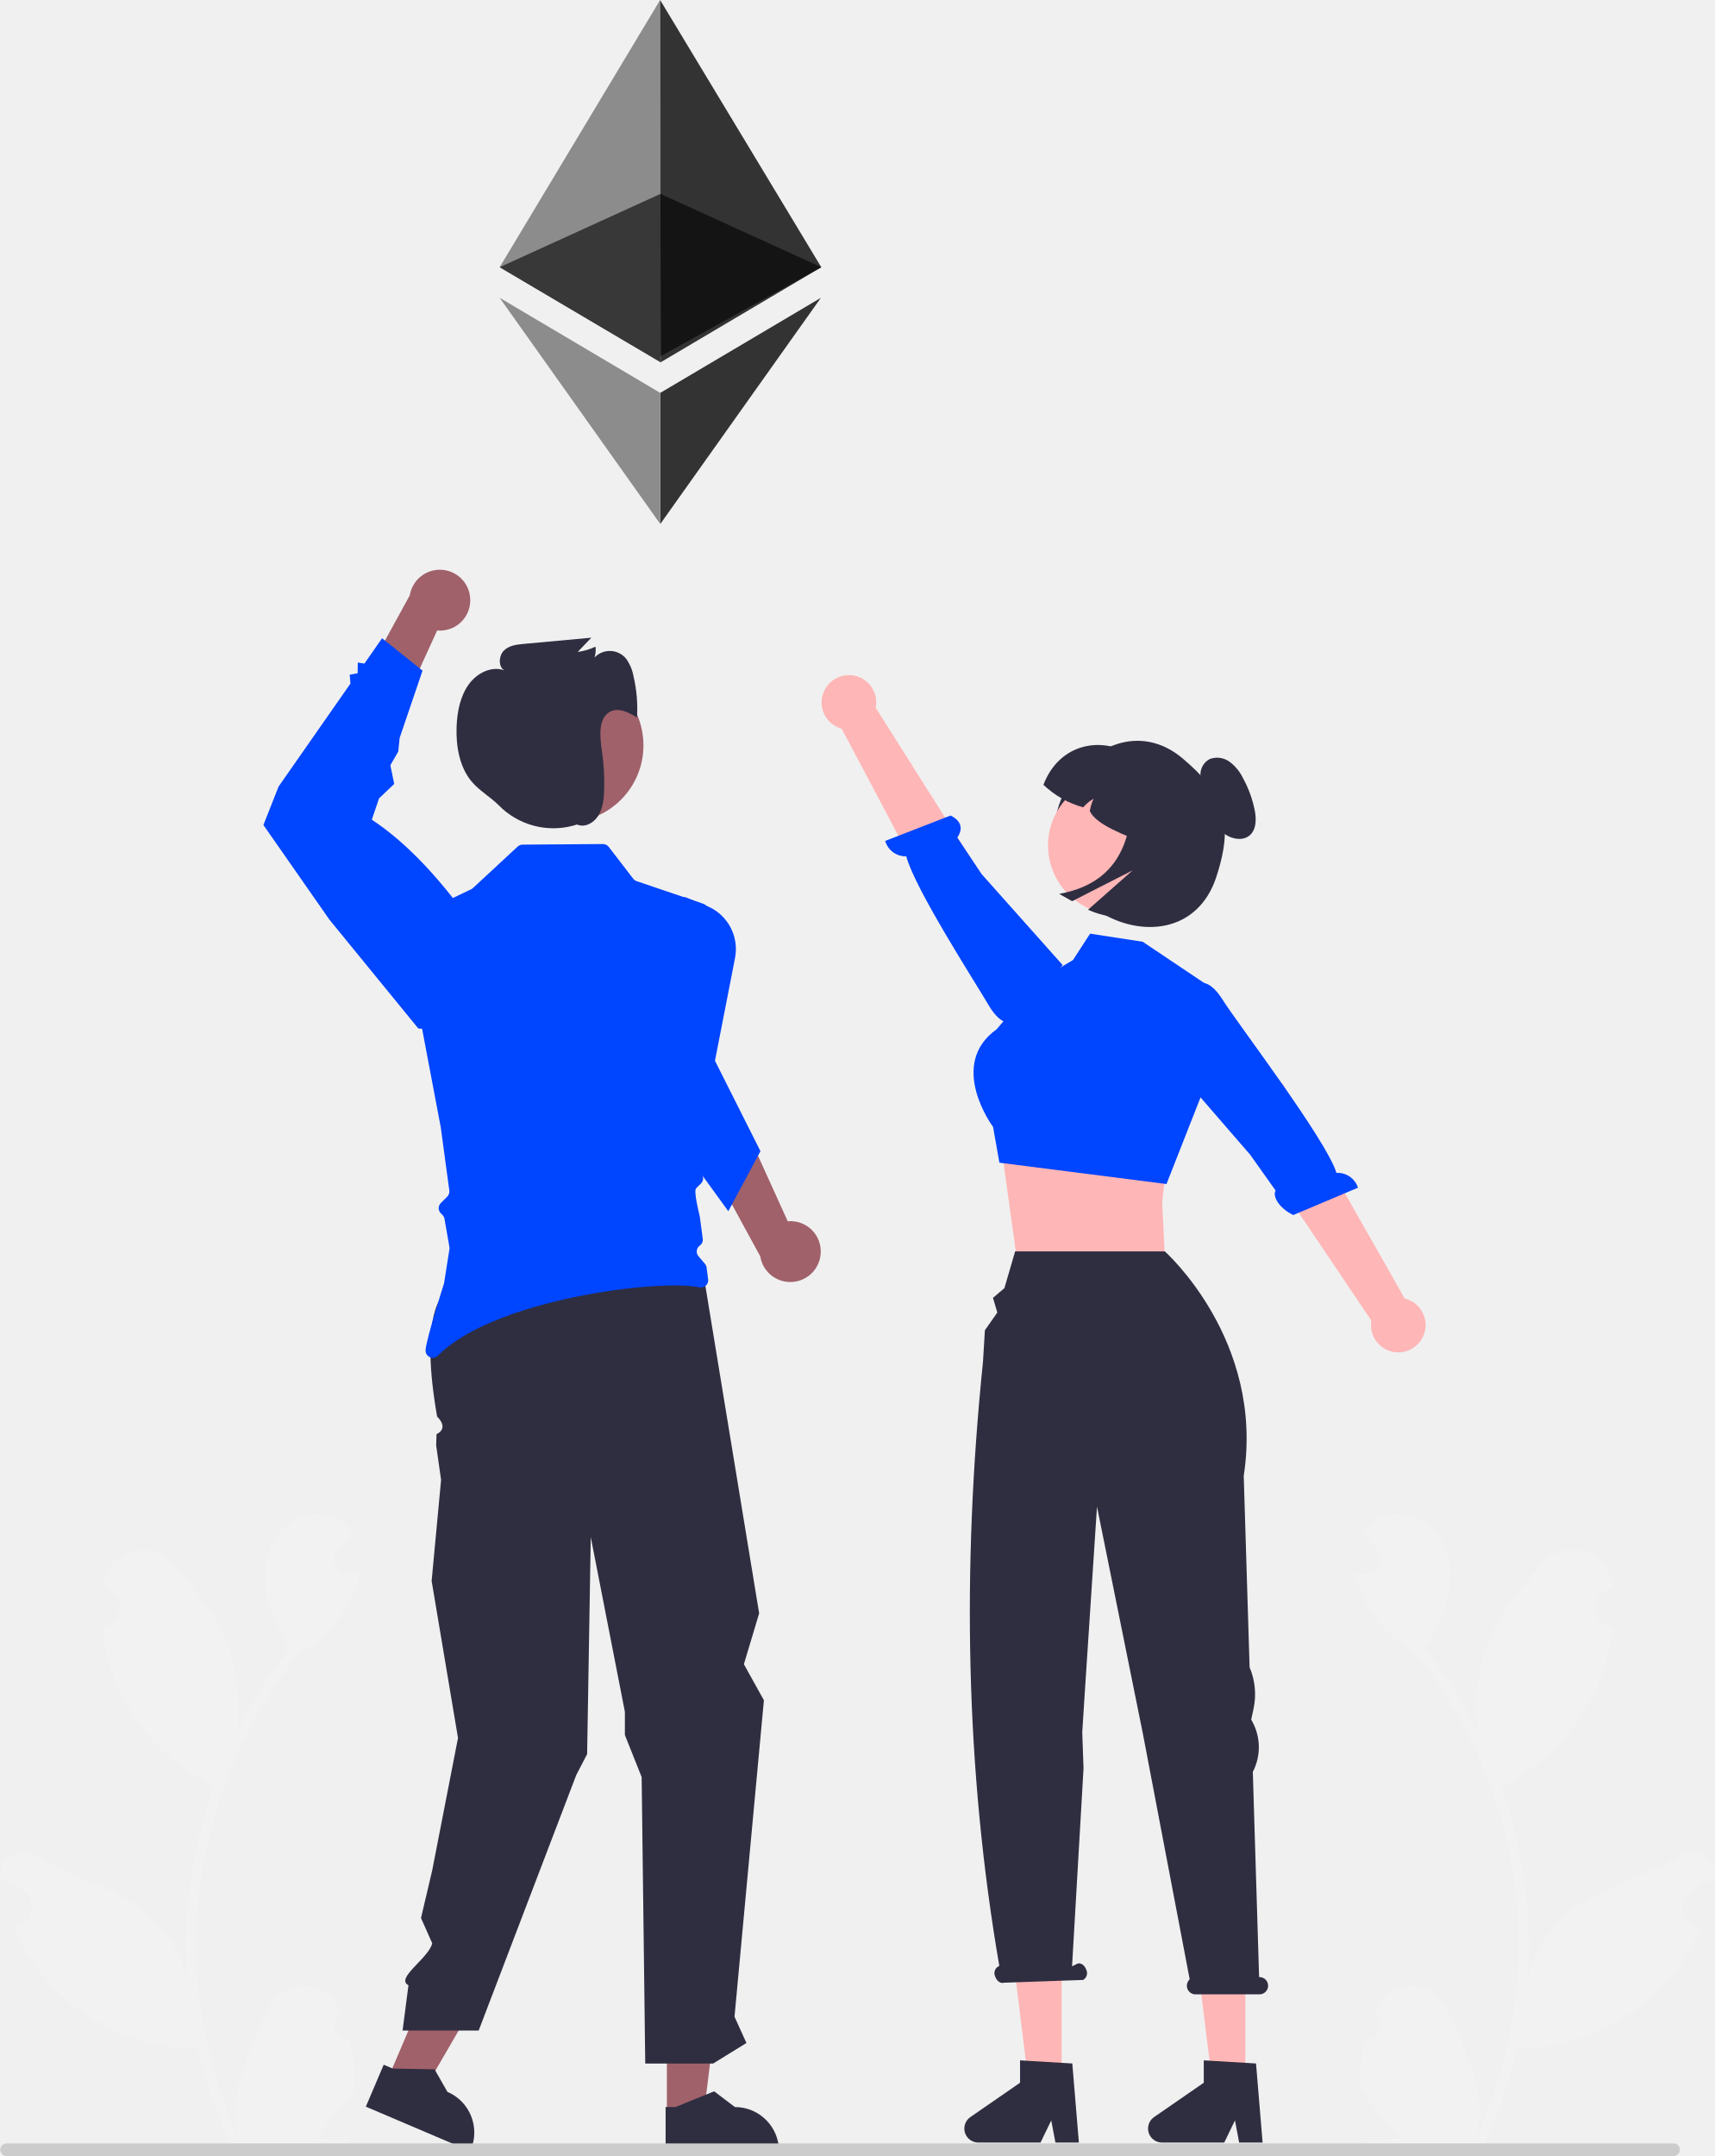
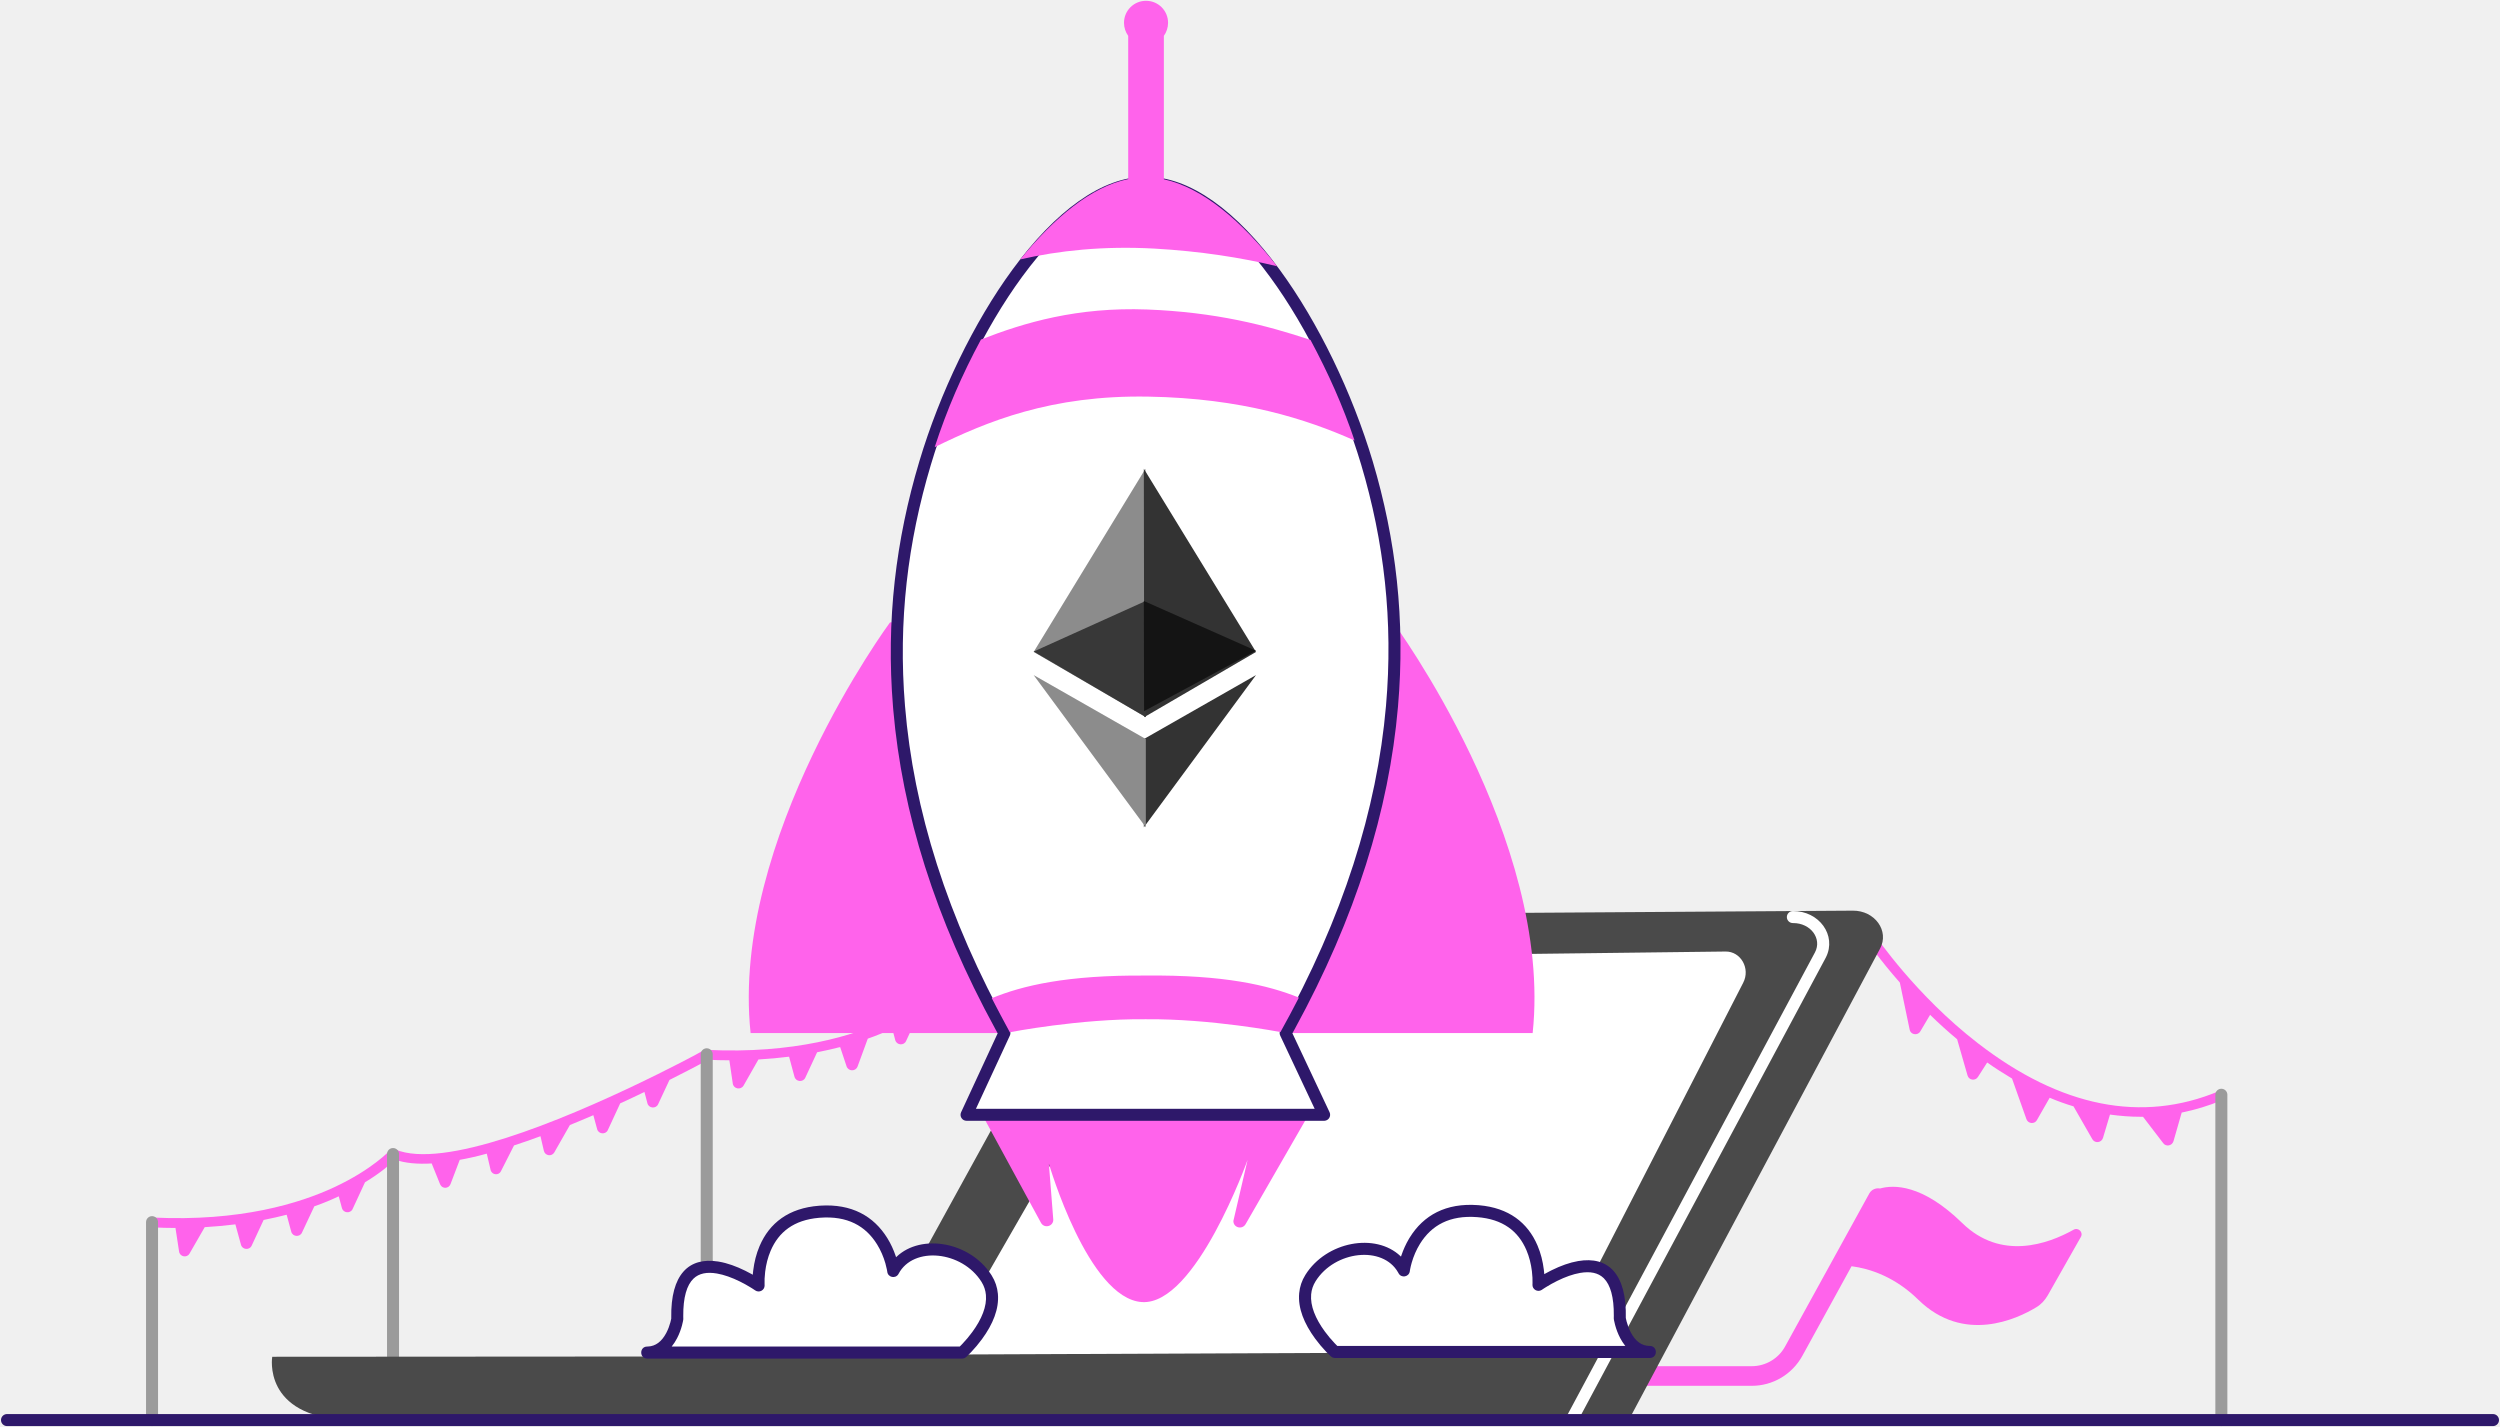
- <svg xmlns="http://www.w3.org/2000/svg" data-name="Layer 1" width="423.876" height="532.804" viewBox="0 0 423.876 532.804">
-   <path d="M474.453,687.758a3.613,3.613,0,0,1-2.619-6.263c.091-.362.156-.622.248-.984q-.049-.118-.098-.236a9.703,9.703,0,0,0-17.898.067c-2.927,7.051-6.654,14.113-7.572,21.568a28.705,28.705,0,0,0,.504,9.872A115.086,115.086,0,0,1,436.548,663.983a111.08,111.08,0,0,1,.689-12.392q.571-5.06,1.584-10.047a116.419,116.419,0,0,1,23.087-49.342,30.983,30.983,0,0,0,12.886-13.369,23.633,23.633,0,0,0,2.149-6.458c-.627.082-1.265.134-1.892.175-.195.01-.401.021-.597.031l-.074.003a3.58,3.58,0,0,1-2.94-5.832q.406-.5.813-.999c.411-.514.833-1.018,1.244-1.532a1.782,1.782,0,0,0,.134-.154c.473-.586.946-1.162,1.419-1.748a10.352,10.352,0,0,0-3.394-3.28c-4.741-2.777-11.281-.854-14.706,3.435-3.435,4.288-4.083,10.304-2.89,15.662a41.485,41.485,0,0,0,5.738,12.793c-.257.329-.525.648-.782.977a117.171,117.171,0,0,0-12.23,19.375,48.709,48.709,0,0,0-2.908-22.624c-2.783-6.715-8.001-12.37-12.595-18.175-5.519-6.973-16.835-3.93-17.807,4.909q-.014.128-.028.257,1.024.577,2.004,1.226a4.901,4.901,0,0,1-1.976,8.919l-.1.015a48.767,48.767,0,0,0,1.285,7.291,50.21,50.21,0,0,0,25,31.468c.401.206.792.411,1.193.607a119.597,119.597,0,0,0-6.438,30.296,113.434,113.434,0,0,0,.082,18.315l-.031-.216a29.974,29.974,0,0,0-10.232-17.308c-7.874-6.469-18.999-8.851-27.494-14.05a5.625,5.625,0,0,0-8.616,5.473q.017.114.035.227a32.925,32.925,0,0,1,3.692,1.779q1.024.578,2.004,1.226a4.901,4.901,0,0,1-1.976,8.919l-.1.015c-.072.01-.134.021-.206.031a48.808,48.808,0,0,0,8.978,14.058A50.254,50.254,0,0,0,437,689.929h.01a119.563,119.563,0,0,0,8.032,23.447h28.692c.103-.319.195-.648.288-.967a32.599,32.599,0,0,1-7.939-.473c2.129-2.612,4.257-5.245,6.386-7.857a1.781,1.781,0,0,0,.134-.154c1.08-1.337,2.17-2.663,3.25-4l.001-.002a47.75,47.75,0,0,0-1.399-12.164Z" transform="translate(-388.0619 -183.5979)" fill="#f2f2f2" />
-   <path d="M725.547,687.758a3.613,3.613,0,0,0,2.619-6.263c-.091-.362-.156-.622-.248-.984q.049-.118.098-.236a9.703,9.703,0,0,1,17.898.067c2.927,7.051,6.654,14.113,7.572,21.568a28.705,28.705,0,0,1-.504,9.872A115.086,115.086,0,0,0,763.452,663.983a111.08,111.08,0,0,0-.689-12.392q-.571-5.06-1.584-10.047a116.419,116.419,0,0,0-23.087-49.342,30.983,30.983,0,0,1-12.886-13.369,23.633,23.633,0,0,1-2.149-6.458c.627.082,1.265.134,1.892.175.195.01.401.021.597.031l.074.003a3.58,3.58,0,0,0,2.94-5.832q-.406-.5-.813-.999c-.411-.514-.833-1.018-1.244-1.532a1.782,1.782,0,0,1-.134-.154c-.473-.586-.946-1.162-1.419-1.748a10.352,10.352,0,0,1,3.394-3.28c4.741-2.777,11.281-.854,14.706,3.435,3.435,4.288,4.083,10.304,2.89,15.662a41.485,41.485,0,0,1-5.738,12.793c.257.329.525.648.782.977a117.171,117.171,0,0,1,12.23,19.375,48.709,48.709,0,0,1,2.908-22.624c2.783-6.715,8.001-12.37,12.595-18.175,5.519-6.973,16.835-3.93,17.807,4.909q.014.128.028.257-1.024.577-2.004,1.226a4.901,4.901,0,0,0,1.976,8.919l.1.015a48.767,48.767,0,0,1-1.285,7.291,50.21,50.21,0,0,1-25,31.468c-.401.206-.792.411-1.193.607a119.597,119.597,0,0,1,6.438,30.296,113.434,113.434,0,0,1-.082,18.315l.031-.216a29.974,29.974,0,0,1,10.232-17.308c7.874-6.469,18.999-8.851,27.494-14.05a5.625,5.625,0,0,1,8.616,5.473q-.017.114-.035.227a32.925,32.925,0,0,0-3.692,1.779q-1.024.578-2.004,1.226a4.901,4.901,0,0,0,1.976,8.919l.1.015c.072.01.134.021.206.031a48.808,48.808,0,0,1-8.978,14.058A50.254,50.254,0,0,1,763,689.929h-.01a119.563,119.563,0,0,1-8.032,23.447H726.266c-.103-.319-.195-.648-.288-.967a32.599,32.599,0,0,0,7.939-.473c-2.129-2.612-4.257-5.245-6.386-7.857a1.781,1.781,0,0,1-.134-.154c-1.08-1.337-2.17-2.663-3.25-4l-.001-.002a47.75,47.75,0,0,1,1.399-12.164Z" transform="translate(-388.0619 -183.5979)" fill="#f2f2f2" />
-   <polygon points="95.525 514.522 103.913 518.096 121.692 487.445 109.312 482.17 95.525 514.522" fill="#a0616a" />
-   <polygon points="164.839 522.46 173.956 522.459 178.294 487.291 164.837 487.292 164.839 522.46" fill="#a0616a" />
-   <path d="M552.58,715.569l28.037-.001V715.213a10.914,10.914,0,0,0-10.913-10.913h-.001l-5.121-3.885-9.555,3.886-2.447 0Z" transform="translate(-388.0619 -183.5979)" fill="#2f2e41" />
-   <path d="M478.487,704.209,504.28,715.2l.139-.326a10.914,10.914,0,0,0-5.761-14.318l-.001-0-3.188-5.582-10.314-.172-2.252-.96Z" transform="translate(-388.0619 -183.5979)" fill="#2f2e41" />
-   <path d="M561.844,497.923,575.701,582.297l-3.771,12.573,4.948,8.905-7.267,78.204,2.95,6.494-8.242,5.083H547.549l-.89-70.799-4.143-10.395V606.634l-8.433-43.171-.9,53.613-2.692,5.193-24.119,63.138H487.567l1.454-11.204h0c-3.369-1.706,5.059-6.691,5.868-10.38l-2.769-6.23,2.769-11.768,6.378-32.729-6.517-38.806,2.334-24.978-1.215-8.544.092-2.763s3.214-1.24.145-4.336c-4.25-24.091.978-29.319.978-29.319L518.01,492.102Z" transform="translate(-388.0619 -183.5979)" fill="#2f2e41" />
-   <circle id="a947ada5-bf6f-4e8a-be72-c0404926012e" data-name="ab6171fa-7d69-4734-b81c-8dff60f9761b" cx="140.038" cy="184.204" r="19.004" fill="#a0616a" />
-   <path d="M504.273,331.347a7.478,7.478,0,0,1-8.159,8.058l-11.042,24.173-7.328-11.706,11.609-21.161a7.519,7.519,0,0,1,14.92.635Z" transform="translate(-388.0619 -183.5979)" fill="#a0616a" />
-   <path d="M563.09,499.739a1.786,1.786,0,0,1-2.15,1.99c-9.95-2.15-51.01,3.01-64.61,16.87a1.796,1.796,0,0,1-3.08-1.39c.24-2.98,4.57-16.46,4.57-16.46l1.32-8.4a1.947,1.947,0,0,0,0-.59l-1.21-6.95a1.821,1.821,0,0,0-.5-.96l-.41-.41a1.799,1.799,0,0,1,0-2.54l1.59-1.58a1.841,1.841,0,0,0,.51-1.51l-2.11-15.6c-.01-.03-.01-.07-.02-.1l-9.32-49.22a1.798,1.798,0,0,1,.99-1.95l15.84-7.57a1.767,1.767,0,0,0,.45-.3l11.06-10.26a1.854,1.854,0,0,1,1.2-.48l19.88-.15a1.81,1.81,0,0,1,1.43.7l6.05,7.87a1.794,1.794,0,0,0,.84.6l4.1,1.39,11.84,4.02.55.19a1.784,1.784,0,0,1,1.2,1.62.859.859,0,0,1,.01.16l-2.96,61.26a1.94,1.94,0,0,0,.14.79l1.42,3.31a1.805,1.805,0,0,1-.41,2c-.42.4-.9.86-1.2,1.2-.61.67.69,5.98.89,6.75a1.414,1.414,0,0,1,.04.2l.73,5.49a1.784,1.784,0,0,1-.74,1.69,1.789,1.789,0,0,0-.32,2.62l1.6,1.89a1.908,1.908,0,0,1,.41.93Z" transform="translate(-388.0619 -183.5979)" fill="#0045ff" />
-   <path d="M523.238,385.876q-.122-.268-.243-.538c.031.001.062.005.093.006Z" transform="translate(-388.0619 -183.5979)" fill="#2f2e41" />
-   <path d="M590.903,493.488a7.478,7.478,0,0,0-8.138-8.079l-10.98-24.202-7.358,11.687,11.555,21.191a7.519,7.519,0,0,0,14.921-.597Z" transform="translate(-388.0619 -183.5979)" fill="#a0616a" />
-   <path d="M576.02,468.079l-.61,1.14-6.43,12.02-.9,1.68-6.28-8.65-20.61-28.38,2.93-17.8,5.39-22.3,7.99-.46,5.6,2.29h0a11.499,11.499,0,0,1,6.64,12.723L564.78,445.739Z" transform="translate(-388.0619 -183.5979)" fill="#0045ff" />
-   <path d="M544.645,350.702a10.695,10.695,0,0,0-1.86-4.373,5.23,5.23,0,0,0-7.791-.237,5.735,5.735,0,0,0,.252-2.69,14.571,14.571,0,0,1-4.399,1.308l3.372-3.521-16.787,1.542c-1.733.159-3.606.385-4.878,1.701-1.272,1.316-1.343,4.125.265,4.859-3.169-1.193-6.807.539-8.898,3.441-2.091,2.902-2.86,6.73-3.002,10.443-.183,4.815.714,9.942,3.654,13.487,1.922,2.318,4.543,3.764,6.67,5.849l.064.063a18.908,18.908,0,0,0,18.303,5.099c.363-.1.723-.21,1.085-.314,1.809.818,4.062-.3,5.204-2.12,1.218-1.94,1.458-4.422,1.51-6.786a55.635,55.635,0,0,0-.57-9.245c-.503-3.446-.957-7.86,1.772-9.591,2.125-1.348,4.765-.018,6.905,1.302A35.53,35.53,0,0,0,544.645,350.702Z" transform="translate(-388.0619 -183.5979)" fill="#2f2e41" />
-   <path d="M504.121,438.679l-12.663-.914-21.977-26.907L453.168,387.475l3.757-9.506,17.759-25.442L474.5,350.329l1.965-.354.035-2.646,1.631.259L482.5,341.329l10,8-5.655,16.613L486.5,369.329l-1.957,3.373.957,4.627-3.74,3.549-1.801,5.289c7.768,5.109,15.135,12.752,22.317,22.317Z" transform="translate(-388.0619 -183.5979)" fill="#0045ff" />
-   <polygon points="288.635 284.344 287.262 297.074 288.07 313.768 251.094 309.375 247.619 284.344 252.046 284.387 288.635 284.344" fill="#ffb6b6" />
-   <path d="M644.501,426.102l8.786-5.272,4.213-6.501,13,2,15.892,10.653-.156,24.161-9.853,25.059-41.296-5.272-1.569-8.839s-11.422-15.341.879-24.128Z" transform="translate(-388.0619 -183.5979)" fill="#0045ff" />
-   <path d="M591.766,354.359a6.707,6.707,0,0,0,4.335,9.326l28.607,53.976L636.255,408.75l-31.75-50.255a6.743,6.743,0,0,0-12.738-4.136Z" transform="translate(-388.0619 -183.5979)" fill="#ffb6b6" />
-   <path d="M638.692,435.901s-2.651,2.351-6.421-4.141c-3.018-5.197-18.069-28.469-20.201-36.537a5.269,5.269,0,0,1-5.213-3.814l16.168-6.275c3.515,1.757,2.539,4.193,1.648,5.453l6.021,9.032,20.028,22.476-10.084,12.14Z" transform="translate(-388.0619 -183.5979)" fill="#0045ff" />
-   <polygon points="307.814 515.476 299.73 515.476 295.882 484.294 307.814 484.294 307.814 515.476" fill="#ffb6b6" />
-   <path d="M700.142,713.08h-5.797l-1.035-5.474-2.65,5.474h-15.376a3.456,3.456,0,0,1-1.964-6.301l12.279-8.48v-5.534l12.915.771Z" transform="translate(-388.0619 -183.5979)" fill="#2f2e41" />
-   <polygon points="262.404 515.476 254.32 515.476 250.472 484.294 262.404 484.294 262.404 515.476" fill="#ffb6b6" />
-   <path d="M654.732,713.08H648.935l-1.035-5.474-2.65,5.474H629.874a3.456,3.456,0,0,1-1.964-6.301l12.279-8.48v-5.534l12.915.771Z" transform="translate(-388.0619 -183.5979)" fill="#2f2e41" />
-   <path d="M699.364,672.184h-.088l-1.555-50.7a13.258,13.258,0,0,0-.174-12.528l-.223-.403.577-2.675a17.041,17.041,0,0,0-.974-10.256l-1.45-47.294c5.182-33.582-19.513-55.483-19.513-55.483H638.971l-2.644,9.083L633.5,504.329l1.07,3.634L631.5,512.329l-.471,7.801c-5.25,51.152-4.298,100.999,4.034,149.292l-.227.115a1.919,1.919,0,0,0-.784,2.531c.385,1.115,1.36,1.791,2.178,1.508l19.537-.68a1.919,1.919,0,0,0,.784-2.531c-.385-1.115-1.36-1.791-2.178-1.508l-1.328.672,2.833-48.924-.314-8.936.648-10.138,2.995-45.601,11.335,56.076,11.578,60.741a2.13,2.13,0,0,0,1.436,3.709h15.809a2.136,2.136,0,0,0,0-4.273Z" transform="translate(-388.0619 -183.5979)" fill="#2f2e41" />
-   <path d="M739.877,513.705a6.707,6.707,0,0,0-4.605-9.196L705.102,451.391l-11.282,9.245,33.203,49.307a6.743,6.743,0,0,0,12.854,3.762Z" transform="translate(-388.0619 -183.5979)" fill="#ffb6b6" />
-   <path d="M683.877,426.945s2.581-2.427,6.539,3.952c3.168,5.107,25.608,34.553,27.974,42.555a5.269,5.269,0,0,1,5.322,3.66l-15.977,6.744c-3.564-1.654-5.225-4.748-4.371-6.033L697.081,468.97l-23.554-27.192,8.452-13.112Z" transform="translate(-388.0619 -183.5979)" fill="#0045ff" />
-   <path d="M803.283,714.849a1.549,1.549,0,0,1-1.553,1.553H389.679a1.553,1.553,0,0,1,0-3.106H801.729A1.549,1.549,0,0,1,803.283,714.849Z" transform="translate(-388.0619 -183.5979)" fill="#ccc" />
-   <path d="M651.182,379.266c-5.379,10.602-1.865,22.883,8.117,29.341,10.794,6.983,24.808,5.454,29.341-8.117,5.048-15.113.901-21.596-8.117-29.341C669.955,362.072,656.994,367.81,651.182,379.266Z" transform="translate(-388.0619 -183.5979)" fill="#2f2e41" />
-   <path d="M677.661,402.884a17.031,17.031,0,0,1-27.1-20.635l.148-.194a17.031,17.031,0,0,1,26.948,20.826Z" transform="translate(-388.0619 -183.5979)" fill="#ffb6b6" />
-   <path d="M645.969,377.549a23.27,23.27,0,0,0,9.823,5.566,10.177,10.177,0,0,1,2.589-2.145,10.887,10.887,0,0,0-.95,3.074c1.642,3.408,8.349,5.857,14.758,8.362L680.679,377.423l-11.237-6.367C660.412,364.813,649.782,367.477,645.969,377.549Z" transform="translate(-388.0619 -183.5979)" fill="#2f2e41" />
-   <path d="M687.083,371.168a5.234,5.234,0,0,1,4.948.723,11.028,11.028,0,0,1,3.23,3.929,28.169,28.169,0,0,1,2.929,7.982c.485,2.417.403,5.338-1.766,6.6-1.809,1.052-4.396.39-6.059-1.015a13.461,13.461,0,0,1-3.411-5.306,18.752,18.752,0,0,0-3.021-5.526l1.498.699a13.092,13.092,0,0,1-.652-4.46A4.319,4.319,0,0,1,687.083,371.168Z" transform="translate(-388.0619 -183.5979)" fill="#2f2e41" />
-   <path d="M667.647,373.131l12.056,6.831a14.128,14.128,0,0,1,5.327,19.256l0,0a21.929,21.929,0,0,1-28.039,9.202l11.016-9.725-14.945,7.614-3.191-1.808C665.899,401.588,668.991,389.016,667.647,373.131Z" transform="translate(-388.0619 -183.5979)" fill="#2f2e41" />
-   <polygon points="163.162 0 123.5 66.033 163.297 89.529 163.162 0" fill="#8c8c8c" />
-   <polygon points="202.998 66.033 163.162 0 163.297 89.529 202.998 66.033" fill="#333" />
-   <polygon points="123.5 66.033 163.249 47.916 163.297 89.529 123.5 66.033" fill="#383838" />
-   <polygon points="202.998 66.033 163.249 47.916 163.335 88.008 202.998 66.033" fill="#141414" />
-   <polygon points="202.901 73.595 163.2 97.091 163.2 129.5 202.901 73.595" fill="#333" />
-   <polygon points="123.498 73.595 163.2 97.091 163.2 129.5 123.498 73.595" fill="#8c8c8c" />
+ <svg xmlns="http://www.w3.org/2000/svg" height="712" viewBox="0 0 1248 712" width="1248">
+   <g fill="none" fill-rule="evenodd">
+     <path d="m1035.1 613.9c-12.7 7.1-36.2 15.6-55.6-3.4-20-19.5-34.3-19.1-41-17.2-2-.4-4.2.5-5.3 2.4l-42.1 76.5c-3.3 6-9.7 9.8-16.6 9.8h-137.1c-2.7 0-4.9 2.2-4.9 4.9s2.2 4.9 4.9 4.9h137.1c10.5 0 20.1-5.7 25.2-14.9l24.6-44.8c9.2 1.2 21.7 5.3 33.4 16.8 22.6 22 49.1 9.6 58.8 3.7 2.4-1.4 4.3-3.5 5.7-5.9l16.5-29.1c1.5-2.4-1.2-5.1-3.6-3.7z" fill="#FF63EB" />
+     <g transform="translate(72 466)">
+       <g fill="#FF63EB">
+         <path d="m282.7 59.4c-.6-1.3-2.2-1.8-3.4-1.1-.4.2-4.6 2.8-22.9 11.9l-8.4 4.1c-39.9 19.2-98.8 43.6-122.7 33.5-1-.4-2.1-.2-2.8.6-.1.1-8.7 9.4-27.5 18.2-17.3 8.1-47.1 17.3-90.6 15.2-1.5-.1-2.8 1.2-2.5 2.8.2 1.2 1.2 2 2.4 2.1 3.9.2 7.6.3 11.3.3l1.8 11.8c.4 2.6 3.9 3.3 5.2 1l7.6-13.2c5.3-.3 10.4-.8 15.3-1.4l2.8 10.2c.7 2.5 4.2 2.8 5.3.5l6-12.9c4.1-.8 7.9-1.7 11.5-2.6l2.3 8.5c.7 2.5 4.2 2.8 5.3.5l6.2-13.2c4.6-1.6 8.6-3.3 12.2-5l1.6 5.9c.7 2.5 4.2 2.8 5.3.5l6.2-13.4c8.1-4.9 12.9-9.2 15-11.3 5.1 1.8 11.3 2.3 18.3 1.9l4.2 10.4c1 2.4 4.3 2.3 5.2-.1l4.6-12.1c4.4-.8 8.9-1.8 13.5-3.1l1.9 8.1c.6 2.6 4.1 3 5.2.6l6.5-12.8c4.4-1.4 8.8-3 13.2-4.6l1.7 7.3c.6 2.5 3.9 3 5.2.8l7.8-13.7c3.9-1.6 7.8-3.2 11.7-4.9l1.9 7c.7 2.5 4.2 2.8 5.3.5l6.2-13.4c4.2-1.9 8.2-3.8 12.1-5.7l1.5 5.7c.7 2.5 4.2 2.8 5.3.5l5.7-12.2c15.5-7.8 18.4-9.6 19.9-10.4.6-.7 1.2-2.1.6-3.3z" />
+         <path d="m401.8 24.1c-1-.4-2.1-.2-2.8.6-.1.1-8.7 9.4-27.5 18.2-17.3 8.1-47.1 17.3-90.6 15.2-1.5-.1-2.8 1.2-2.5 2.8.2 1.2 1.2 2 2.4 2.1 3.9.2 7.6.3 11.3.3l1.7 11.6c.4 2.7 4 3.4 5.4 1l7.4-13c5.3-.3 10.4-.8 15.3-1.4l2.7 10c.7 2.6 4.3 2.9 5.4.5l5.9-12.7c4.1-.8 7.9-1.7 11.5-2.6l3.2 9.6c.9 2.6 4.5 2.7 5.5.1l5.1-13.9c4.6-1.6 8.6-3.3 12.2-5l1.5 5.7c.7 2.6 4.3 2.9 5.4.5l6.1-13.1c8.1-4.9 12.9-9.2 15-11.3" />
+         <path d="m1038.9 80.1c-.5-1.3-2-2-3.2-1.4-38.5 16.1-79 8-120.3-23.9-31.1-24-50.9-53.3-51.1-53.5-.8-1.1-2.3-1.4-3.4-.7-1.1.8-1.4 2.3-.7 3.4.1.2 5.9 8.8 16.2 20.5l4.9 23.5c.5 2.6 4 3.1 5.3.9l4.9-8.3c4.2 4.1 8.7 8.2 13.5 12.2l5.2 18.1c.7 2.4 3.9 2.8 5.2.7l4.6-7.2c4.1 2.9 8.2 5.5 12.4 8l7.2 20.3c.8 2.3 4 2.6 5.2.5l6.4-11.2c4 1.7 7.9 3.1 11.9 4.3l9.4 16.4c1.3 2.2 4.5 1.8 5.3-.6l3.5-11.7c5.1.7 10.2 1.1 15.3 1.1h1.2l10.1 13.2c1.4 1.9 4.4 1.3 5.1-1l4.1-14.3c6.8-1.4 13.5-3.4 20.2-6.2 1.3-.5 2.1-1.9 1.6-3.1z" />
+       </g>
+       <g fill="#9b9b9b" transform="translate(0 57)">
+         <path d="m3.9 84.1c1.598 0 2.904 1.249 2.995 2.824l.005.176v98.8c0 1.657-1.343 3-3 3-1.598 0-2.904-1.249-2.995-2.824l-.005-.176v-98.8c0-1.657 1.343-3 3-3z" />
+         <path d="m124.2 50.1c1.598 0 2.904 1.249 2.995 2.824l.005.176v131.2c0 1.657-1.343 3-3 3-1.598 0-2.904-1.249-2.995-2.824l-.005-.176v-131.2c0-1.657 1.343-3 3-3z" />
+         <path d="m280.8.3c1.598 0 2.904 1.249 2.995 2.824l.005.176v180.8c0 1.657-1.343 3-3 3-1.598 0-2.904-1.249-2.995-2.824l-.005-.176v-180.8c0-1.657 1.343-3 3-3z" />
+         <path d="m1036.9 20.5c1.598 0 2.904 1.249 2.995 2.824l.005.176v162.4c0 1.657-1.343 3-3 3-1.598 0-2.904-1.249-2.995-2.824l-.005-.176v-162.4c0-1.657 1.343-3 3-3z" />
+       </g>
+     </g>
+     <g transform="translate(135 454)">
+       <path d="m789.9.6-362 2.4c-5.8 0-11 3-13.4 7.6l-116.8 212.5-296.8.2s-5.1 29.8 37.6 31.6l640-.8 125-234.5c4.8-8.9-2.6-19.1-13.6-19z" fill="#4a4a4a" />
+       <g fill="#fff" transform="translate(334)">
+         <path d="m.9 222.2 305.7-1.3 94.6-184.3c3.7-7.1-1.2-15.7-8.8-15.6l-277.8 3.4z" />
+         <path d="m425.973.799c13.103-.117 22.03 12.112 16.543 23.084l-.171.332-123.8 231.3c-.782 1.461-2.6 2.011-4.061 1.229-1.407-.753-1.969-2.467-1.311-3.897l.081-.164 123.792-231.285c3.584-6.788-2.091-14.68-11.02-14.6-1.657.015-3.012-1.316-3.027-2.973-.015-1.657 1.316-3.012 2.973-3.027z" />
+       </g>
+     </g>
+     <g transform="translate(373)">
+       <g fill="#FF63EB" transform="translate(0 308)">
+         <path d="m113.2 240.9 33.5 61.6c1.7 2.9 6.1 1.7 6.1-1.6l-2.2-28s19.6 67.4 46.5 69.1 52.7-71 52.7-71l-7.1 30.5c0 3.4 4.4 4.5 6.1 1.6l35.8-62.2" />
+         <path d="m71.3 2.7s-79.9 108.2-69.6 205h176.3v-207.3z" />
+         <path d="m322.5 2.7s79.9 108.2 69.6 205h-176.3v-207.3z" />
+       </g>
+       <path d="m268.8 515.7c67.7-121.7 60.3-218.3 40.6-284.5-19.8-66.2-66.2-140-110.3-140s-90.5 73.8-110.3 140-28.1 162.8 39.6 284.5l-18.9 40.8h178.5z" fill="#fff" />
+       <path d="m199.1 88.2c-21.948 0-45.097 16.951-66.682 46.402-19.326 26.368-36.233 61.438-46.492 95.739-11.702 39.126-16.675 79.362-13.128 122.543l.133 1.579c4.437 51.077 20.772 104.08 50.981 159.312l1.126 2.046-18.259 39.419c-.921 1.988.531 4.261 2.722 4.261h178.5l.172-.005c2.102-.115 3.454-2.335 2.542-4.273l-18.547-39.413 1.142-2.073c30.54-55.836 47.071-109.369 51.555-160.839 3.773-43.313-1.019-83.676-12.588-122.554-10.26-34.304-27.167-69.375-46.493-95.743-21.585-29.451-44.734-46.402-66.682-46.402zm0 6c19.581 0 41.275 15.886 61.843 43.948 18.905 25.794 35.514 60.245 45.583 93.911 11.362 38.181 16.065 77.794 12.361 120.317-4.501 51.666-21.365 105.52-52.708 161.864l-.094.183c-.378.805-.381 1.741.001 2.552l17.186 36.523h-169.077l16.927-36.539c.403-.87.366-1.881-.1-2.719-31.311-56.286-47.995-110.108-52.244-161.85-3.482-42.395 1.399-81.89 12.897-120.332 10.069-33.666 26.678-68.118 45.583-93.911 20.568-28.062 42.262-43.948 61.843-43.948z" fill="#2e186a" fill-rule="nonzero" />
+       <g fill="#FF63EB">
+         <path d="m208 89.5v-70.9c0-.2 0-.4 0-.7 1.3-1.8 2.1-4.1 2.1-6.5 0-6.1-4.9-11-11-11s-11 4.9-11 11c0 2.4.8 4.7 2.1 6.5v.7 70.8c-18.5 3.8-37 19.3-53.9 40.1 19.1-4.4 41.4-6.8 67-5.4 22.9 1.3 43.3 4.5 61.2 8.8-17.5-22.4-37.1-39.2-56.5-43.4z" />
+         <path d="m281.2 169.7c-22.1-7.4-47.5-13.9-81.6-15.2-34.8-1.3-61.2 6.5-82.9 15-9.5 17.6-17 35-23.1 53.7 26-12.7 57.9-26.1 106.8-25.2 46.5.8 78.5 11.1 102.8 21.9-5.9-17.5-13.1-33.6-22-50.2z" />
+         <path d="m266.2 515.2c3.2-5.8 6.3-11.5 9.2-17.2-15.3-6.2-37.3-11.4-76.4-11-39.5-.3-61.6 5-76.9 11.3 2.9 5.6 5.9 11.3 9 17 0 0 34.7-6.8 67.8-6.5 32.6-.3 67.3 6.4 67.3 6.4z" />
+       </g>
+       <g transform="translate(143 234)">
+         <path d="m55.81 0-55.81 91.457 56 32.543z" fill="#8c8c8c" />
+         <path d="m111 91.457-56-91.457.19 124z" fill="#333" />
+         <path d="m0 91.251 55.932-25.251.068 58z" fill="#383838" />
+         <path d="m111 90.854-56-24.854.121 55z" fill="#141414" />
+         <path d="m111 103-56 31.942v44.058z" fill="#333" />
+         <path d="m0 103 56 31.942v44.058z" fill="#8c8c8c" />
+       </g>
+     </g>
+     <g transform="translate(320 601)">
+       <path d="m503.6 73.9h-157.2s-22.6-20.3-12.2-36.9 37.7-20.6 46.6-3.8c0 0 3.9-32.1 36.8-29.6 33 2.5 30.4 36.8 30.4 36.8s41.7-29.5 40.6 16.6c-.1-.1 2.5 16.9 15 16.9z" fill="#fff" />
+       <path d="m346.4 76.9h157.2l.203-.005c3.729-.196 3.729-5.793 0-5.989l-.203-.005c-4.176 0-7.278-2.47-9.562-6.87-.857-1.65-1.522-3.445-1.997-5.211-.141-.522-.255-1.01-.341-1.433l-.08-.417-.017-.098-.004.201c.53-22.209-8.757-31.123-23.794-28.55-4.231.724-8.667 2.327-13.147 4.541l-.799.401c-.793.405-1.567.818-2.32 1.237l-.633.356-.003-.046c-.055-.696-.128-1.42-.219-2.167-.506-4.143-1.517-8.235-3.162-12.092-4.862-11.406-14.342-18.821-29.164-20.1l-.532-.043c-16.02-1.217-27.203 5.054-34.07 16.142l-.4.66c-1.572 2.65-2.809 5.42-3.757 8.215l-.227.683-.268-.261c-12.435-11.806-36.984-7.343-47.448 9.359-1.795 2.865-2.815 5.944-3.106 9.177-.67 7.442 2.443 15.108 7.961 22.639 1.714 2.339 3.545 4.497 5.378 6.428l.46.48c.89.921 1.596 1.597 2.045 2.0.551.495 1.265.768 2.005.768zm70.973-70.309c12.806.97 20.558 6.96 24.63 16.513 1.405 3.296 2.283 6.85 2.725 10.467.28 2.294.355 4.318.31 5.915l-.016.44-.014.247c-.188 2.475 2.527 4.07 4.585 2.769l.533-.362.697-.459c.304-.196.632-.404.985-.622 1.685-1.042 3.542-2.086 5.508-3.058 4.002-1.978 7.917-3.393 11.5-4.006 5.025-.86 8.947-.079 11.679 2.543l.187.184c3.214 3.245 5.02 9.307 4.936 18.671l-.015.919-.004.1.004.355.02.223.02.157c.019.138.046.301.078.481l.034.185c.118.623.283 1.349.492 2.124.58 2.158 1.393 4.351 2.466 6.417l.18.342c.638 1.188 1.34 2.289 2.107 3.29l.373.472h-143.777l-.253-.25c-.345-.343-.713-.719-1.1-1.128-1.668-1.757-3.337-3.724-4.89-5.844-4.736-6.464-7.337-12.868-6.825-18.554.207-2.302.927-4.473 2.215-6.53 9.563-15.263 33.506-17.933 41.179-4.403l.228.415c1.347 2.543 5.117 1.901 5.603-.867l.059-.407c.03-.198.079-.481.148-.841.179-.931.427-1.977.752-3.108.93-3.236 2.29-6.472 4.148-9.472 5.734-9.258 14.828-14.359 28.515-13.319z" fill="#2e186a" fill-rule="nonzero" />
+       <path d="m3.1 74.2h157.2s22.6-20.3 12.2-36.9-37.7-20.6-46.6-3.8c0 0-3.9-32.1-36.8-29.6-33 2.5-30.4 36.8-30.4 36.8s-41.7-29.5-40.6 16.6c.1-.1-2.5 16.8-15 16.9z" fill="#fff" />
+       <path d="m3.1 77.2h157.2c.74 0 1.454-.274 2.005-.768l.245-.224c.532-.493 1.31-1.256 2.26-2.257 1.833-1.932 3.664-4.089 5.378-6.428 5.517-7.53 8.631-15.196 7.961-22.639-.291-3.233-1.312-6.312-3.106-9.177l-.362-.565c-10.658-16.237-34.792-20.467-47.086-8.795l-.269.261-.226-.683c-1.026-3.027-2.393-6.027-4.157-8.875-6.788-10.961-17.793-17.215-33.519-16.182l-.55.039c-15.128 1.146-24.775 8.601-29.696 20.143-1.644 3.857-2.655 7.949-3.162 12.092l-.065.556c-.041.368-.077.729-.109 1.084l-.049.573-.632-.356c-1.003-.559-2.045-1.108-3.119-1.639-4.48-2.214-8.915-3.817-13.147-4.541l-.449-.074c-14.623-2.296-23.685 6.457-23.358 27.962l.008.46-.046.265c-.089.471-.221 1.044-.389 1.667-.475 1.756-1.14 3.543-1.996 5.188l-.173.326c-2.212 4.082-5.175 6.43-9.103 6.578l-.312.007c-3.984.032-3.96 6.0.024 6zm114.742-56.99c1.858 3 3.217 6.235 4.148 9.472.325 1.131.572 2.176.752 3.108l.131.735.049.338c.347 2.856 4.096 3.608 5.542 1.197l.087-.155c7.415-13.997 31.748-11.429 41.407 3.988 1.288 2.056 2.008 4.227 2.215 6.53.512 5.686-2.089 12.09-6.825 18.554-1.553 2.12-3.223 4.087-4.89 5.844l-.287.3-.551.564c-.178.18-.35.351-.517.514h-143.813l.024-.028c.994-1.219 1.883-2.597 2.672-4.111 1.073-2.061 1.886-4.245 2.466-6.393.209-.772.374-1.494.492-2.115l.064-.358c.019-.111.035-.214.048-.306l.02-.157.021-.223.004-.343-.006-.12-.014-.912c-.085-9.544 1.792-15.657 5.123-18.855 2.732-2.622 6.654-3.403 11.679-2.543 3.583.613 7.498 2.028 11.5 4.006 1.967.972 3.823 2.016 5.508 3.058l.673.422c.107.068.211.135.312.2l.697.459.394.269c2.027 1.434 4.79-.074 4.732-2.508l-.026-.518c-.067-1.645-.002-3.794.298-6.251.442-3.617 1.32-7.171 2.725-10.467 4.017-9.422 11.613-15.378 24.107-16.471l.523-.043c13.686-1.04 22.781 4.061 28.515 13.319z" fill="#2e186a" fill-rule="nonzero" />
+     </g>
+     <path d="m1244.5 705.9c1.657 0 3 1.343 3 3 0 1.598-1.249 2.904-2.824 2.995l-.176.005h-1241c-1.657 0-3-1.343-3-3 0-1.598 1.249-2.904 2.824-2.995l.176-.005z" fill="#2e186a" />
+   </g>
</svg>
